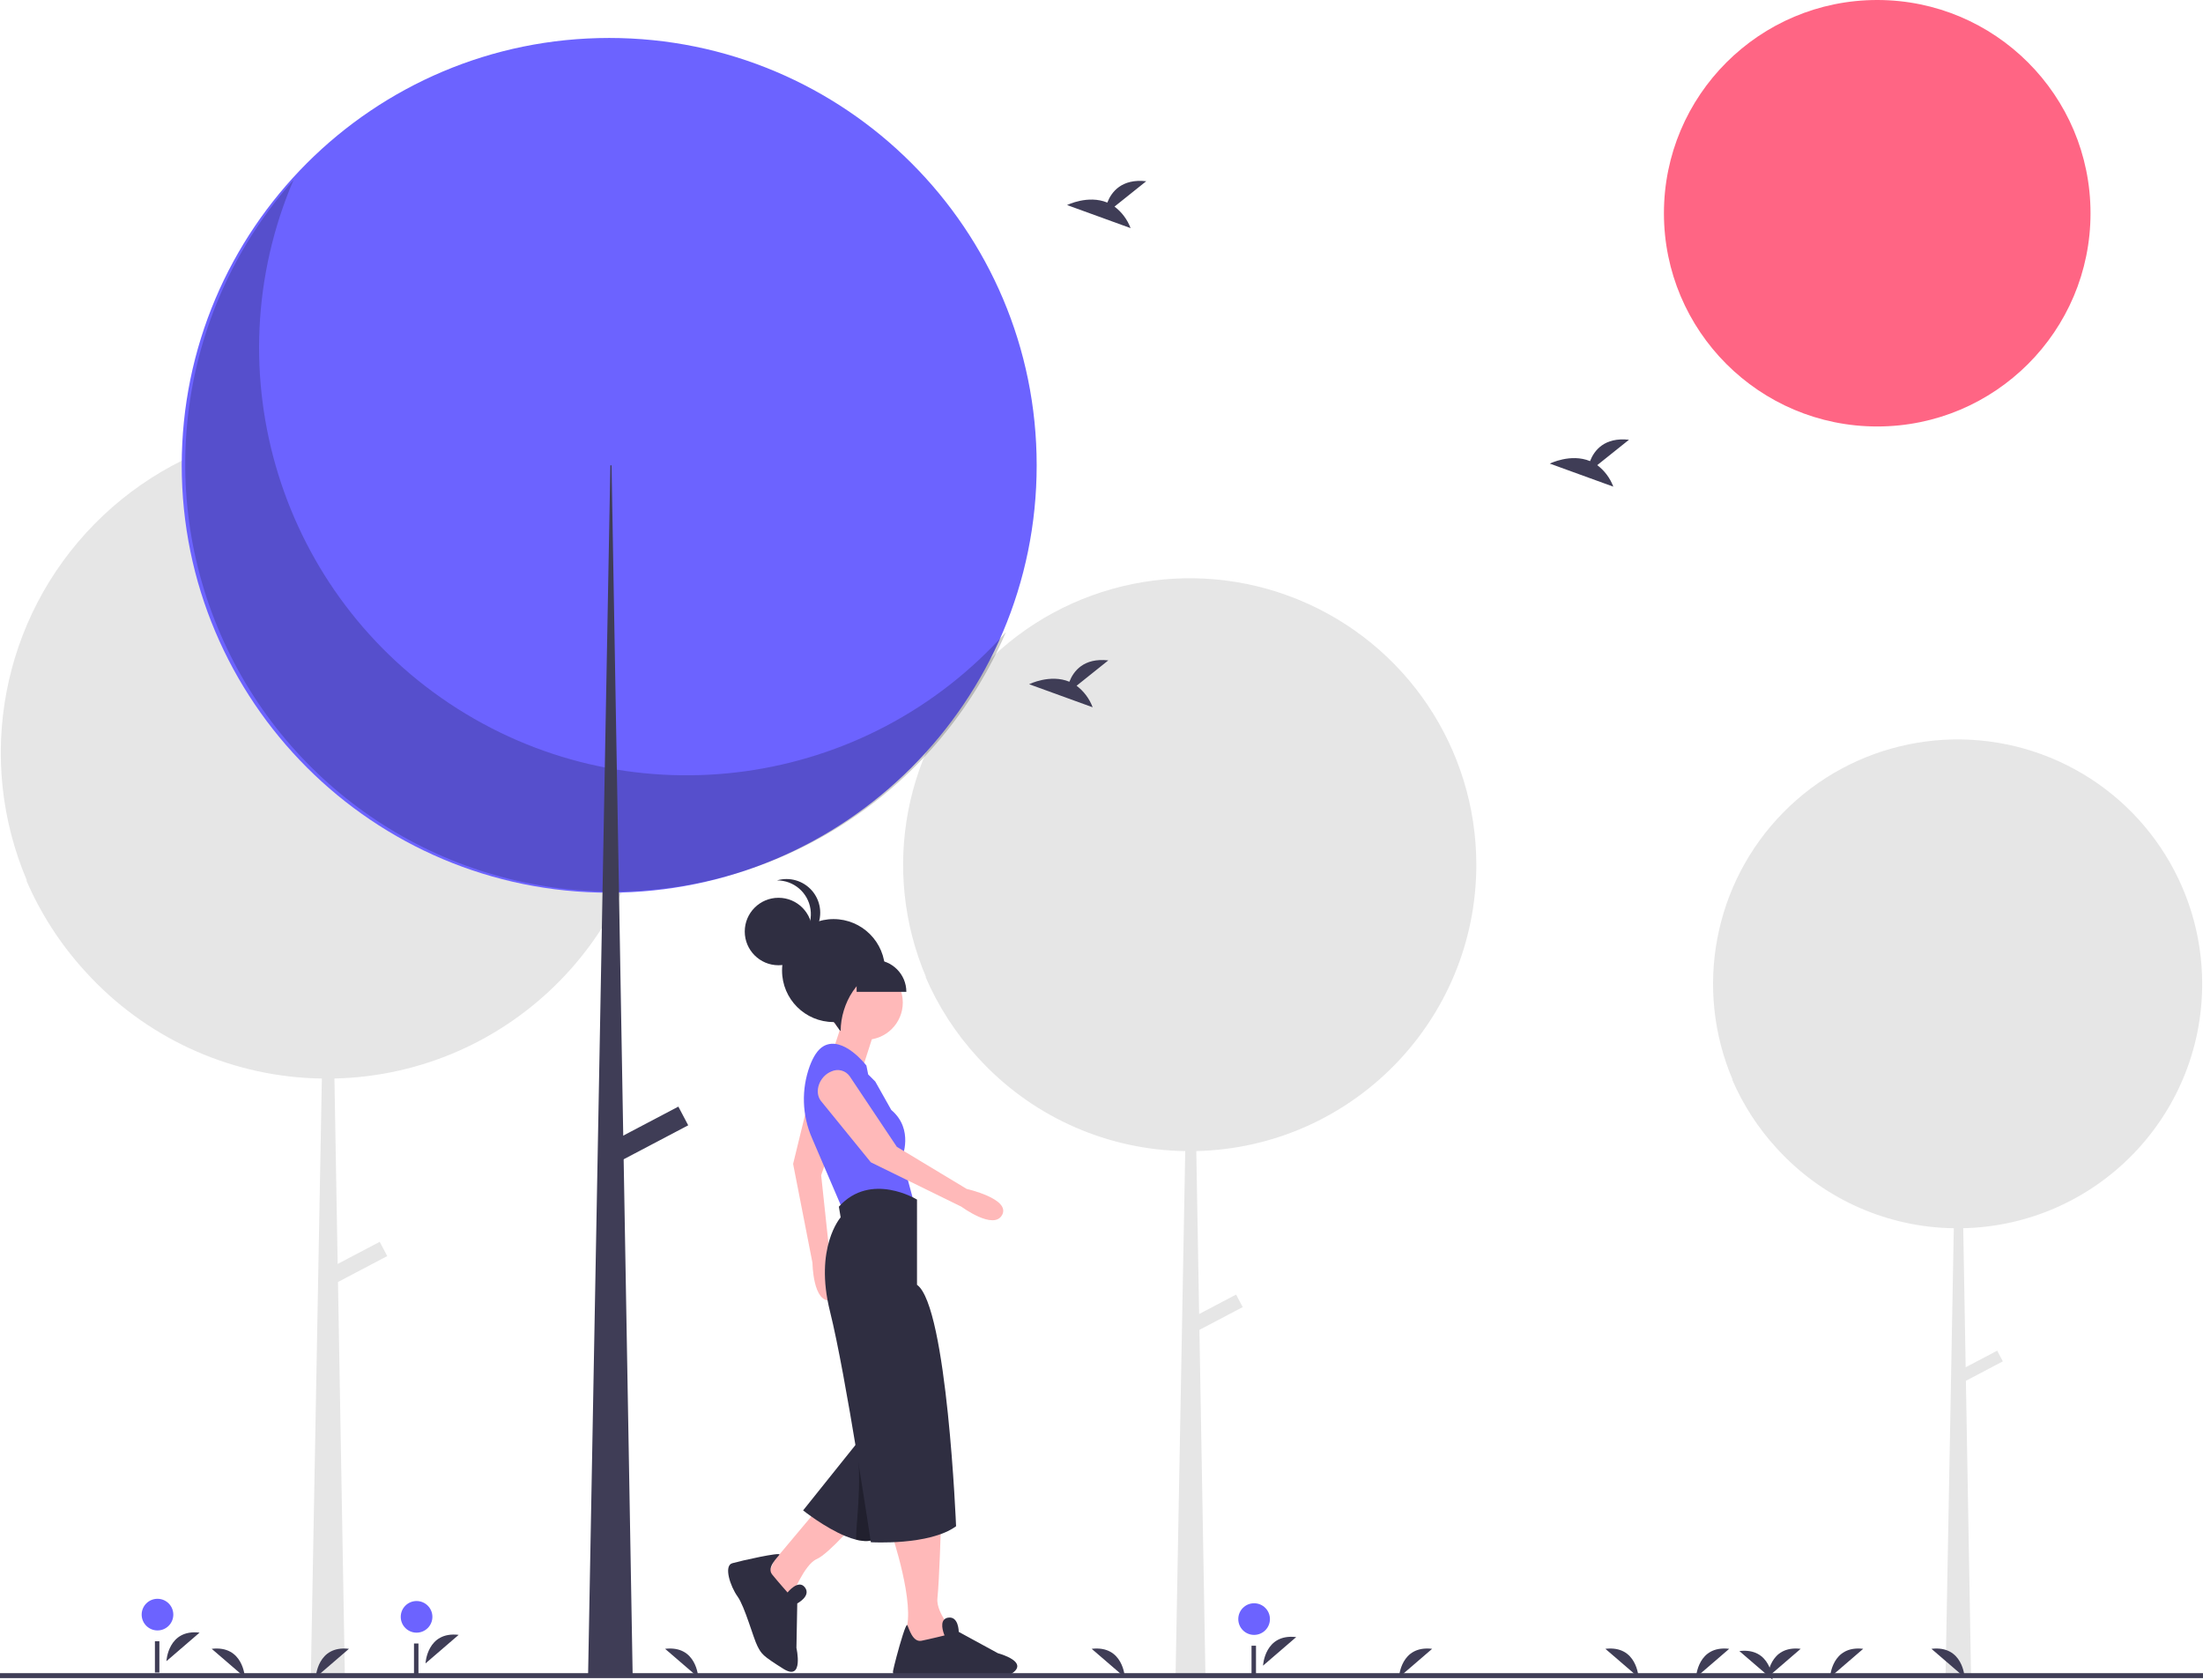
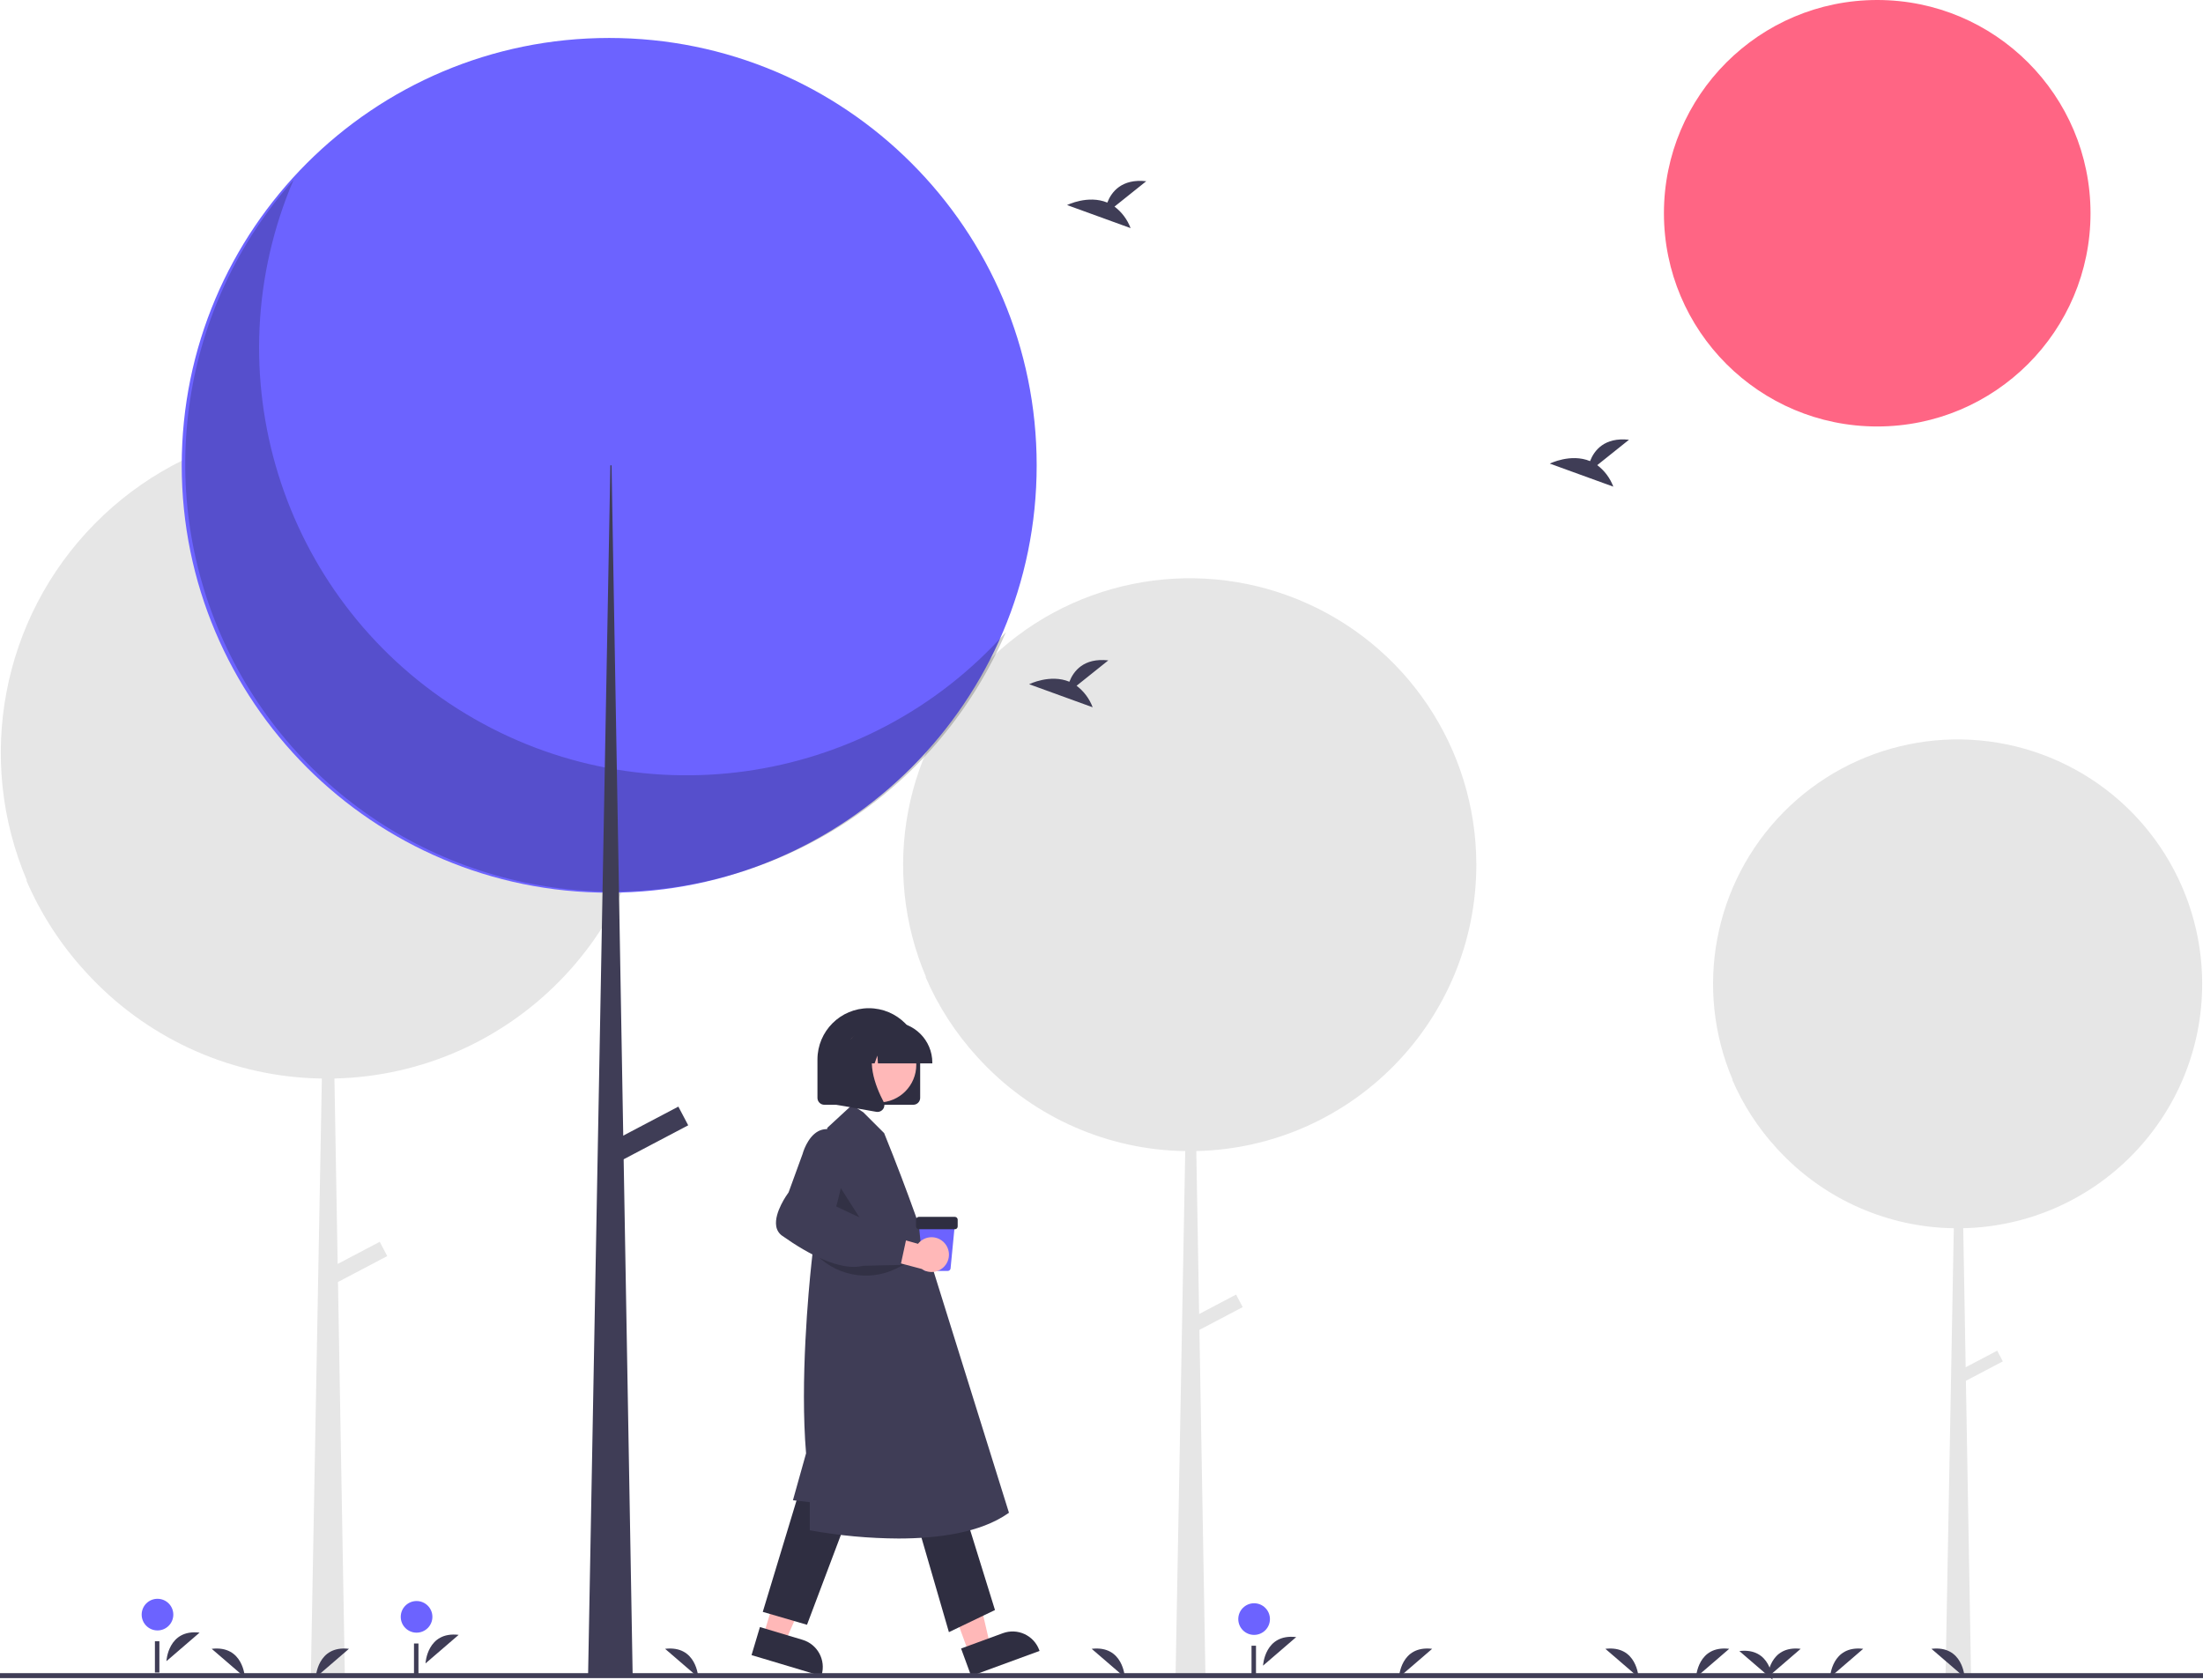
- <svg xmlns="http://www.w3.org/2000/svg" id="a3fec48f-3481-4190-9b24-b4f8cfdaa861" data-name="Layer 1" width="888" height="677.207" viewBox="0 0 888 677.207">
-   <path d="M1043.675,508.056A98.58,98.58,0,1,0,854.454,546.865c-.096-.107-.196-.211-.292-.319a98.666,98.666,0,0,0,17.954,27.783c.022.025.045.049.068.073.606.66,1.215,1.317,1.838,1.96a98.28,98.28,0,0,0,69.529,30.254L940.22,787.545h10.291l-2.083-119.415,14.887-7.838-2.271-4.314-12.711,6.692-.978-56.064A98.578,98.578,0,0,0,1043.675,508.056Z" transform="translate(-156 -111.3965)" fill="#e6e6e6" />
+ <svg xmlns="http://www.w3.org/2000/svg" id="afcd27bc-9e58-484b-acf0-96ac0ca03cce" data-name="Layer 1" width="888" height="677.207" viewBox="0 0 888 677.207">
+   <polygon points="307.693 659.535 316.417 662.148 330.648 629.74 317.772 625.884 307.693 659.535" fill="#ffb8b8" />
+   <path d="M462.32,767.416l17.182,5.146.001 0a11.431,11.431,0,0,1,7.669,14.229l-.107.356-28.131-8.426Z" transform="translate(-156 -111.3965)" fill="#2f2e41" />
+   <polygon points="390.602 666.663 399.153 663.528 391.13 629.055 378.51 633.682 390.602 666.663" fill="#ffb8b8" />
+   <path d="M543.398,776.067l16.839-6.174.001-0a11.431,11.431,0,0,1,14.666,6.797l.128.349L547.46,787.148Z" transform="translate(-156 -111.3965)" fill="#2f2e41" />
+   <polygon points="322.321 600.868 307.464 649.897 325.292 655.097 342.378 609.782 322.321 600.868" fill="#2f2e41" />
+   <polygon points="369.121 612.011 382.493 658.068 401.064 649.154 387.693 606.068 369.121 612.011" fill="#2f2e41" />
+   <path d="M518.162,731.714a203.98,203.98,0,0,1-35.458-3.27l-.298-.06v-11.33l-6.79-.754,5.3-18.928c-2.47-29.16,1.04-66.089,2.176-76.719.26-2.493.431-3.891.431-3.891l5.959-50.65,9.97-9.203,4.529,2.948,8.402,8.401c9.766,24.034,17.515,46.661,17.564,48.115l32.751,104.953-.221.156C551.106,729.51,533.77,731.714,518.162,731.714Z" transform="translate(-156 -111.3965)" fill="#3f3d56" />
+   <polygon points="337.708 477.181 335.418 491.475 350.921 497.87 337.708 477.181" opacity="0.2" />
+   <path d="M524.128,556.834H488.284a2.784,2.784,0,0,1-2.781-2.781v-15.45a20.703,20.703,0,0,1,41.406,0v15.45A2.784,2.784,0,0,1,524.128,556.834Z" transform="translate(-156 -111.3965)" fill="#2f2e41" />
+   <circle cx="354.164" cy="429.328" r="15.179" fill="#ffb8b8" />
+   <path d="M531.807,540.148H509.889l-.225-3.147-1.124,3.147h-3.375l-.445-6.237-2.227,6.237h-6.53v-.309a16.395,16.395,0,0,1,16.377-16.377H515.43a16.395,16.395,0,0,1,16.377,16.377Z" transform="translate(-156 -111.3965)" fill="#2f2e41" />
+   <path d="M509.71,559.718a2.841,2.841,0,0,1-.492-.043l-16.049-2.832V530.318h17.667l-.437.51c-6.086,7.097-1.501,18.606,1.774,24.834a2.74,2.74,0,0,1-.218,2.909A2.77,2.77,0,0,1,509.71,559.718Z" transform="translate(-156 -111.3965)" fill="#2f2e41" />
+   <path d="M538.029,623.83h-8.797a1.131,1.131,0,0,1-1.13-1.025l-1.761-18.049h14.579l-1.761,18.049A1.131,1.131,0,0,1,538.029,623.83Z" transform="translate(-156 -111.3965)" fill="#6c63ff" />
+   <path d="M540.896,607.027H526.364a1.137,1.137,0,0,1-1.135-1.135v-2.725a1.137,1.137,0,0,1,1.135-1.135h14.532a1.137,1.137,0,0,1,1.135,1.135v2.725A1.137,1.137,0,0,1,540.896,607.027Z" transform="translate(-156 -111.3965)" fill="#2f2e41" />
+   <path d="M483.892,616.064l0,0a27.881,27.881,0,0,0,33.468,6.765l3.304-1.635Z" transform="translate(-156 -111.3965)" opacity="0.2" />
+   <path d="M536.711,612.569a6.966,6.966,0,0,0-10.676.322l-15.326-4.302-4.886,8.676,21.728,5.772a7.004,7.004,0,0,0,9.16-10.467Z" transform="translate(-156 -111.3965)" fill="#ffb8b8" />
+   <path d="M500.139,622.197c-7.286.001-17.145-4.271-28.849-12.546a5.731,5.731,0,0,1-2.413-3.928c-.863-5.469,4.471-12.863,4.995-13.572l5.608-15.401c.065-.25,1.872-6.914,6.409-9.284a7.438,7.438,0,0,1,6.214-.265c8.642,3.147,1.894,27.448.968,30.635l11.45,5.389,7.271,4.635,9.958,1.042-2.704,12.512-15.123.34A15.434,15.434,0,0,1,500.139,622.197Z" transform="translate(-156 -111.3965)" fill="#3f3d56" />
+   <path d="M1043.675,508.056A98.58,98.58,0,1,0,854.454,546.865c-.096-.107-.196-.211-.292-.319a98.666,98.666,0,0,0,17.954,27.783c.022.025.045.049.068.073.606.66,1.215,1.317,1.838,1.96a98.28,98.28,0,0,0,69.529,30.254l-3.331,180.929h10.291l-2.083-119.415,14.887-7.838-2.271-4.314-12.711,6.692-.978-56.064A98.578,98.578,0,0,0,1043.675,508.056Z" transform="translate(-156 -111.3965)" fill="#e6e6e6" />
  <path d="M751.087,460.008a115.526,115.526,0,1,0-221.75,45.481c-.113-.126-.23-.248-.342-.374a115.628,115.628,0,0,0,21.041,32.559c.026.029.053.057.08.086.71.773,1.423,1.543,2.154,2.297a115.176,115.176,0,0,0,81.482,35.454l-3.904,212.033h12.06l-2.441-139.944,17.446-9.185-2.661-5.055-14.896,7.842-1.146-65.702A115.525,115.525,0,0,0,751.087,460.008Z" transform="translate(-156 -111.3965)" fill="#e6e6e6" />
  <path d="M419.259,414.815A131.467,131.467,0,1,0,166.912,466.571c-.129-.143-.261-.282-.389-.426a131.582,131.582,0,0,0,23.944,37.051c.03.033.061.065.091.098.808.88,1.62,1.756,2.451,2.614a131.068,131.068,0,0,0,92.725,40.346L281.291,787.545h13.725L292.238,628.291,312.091,617.839l-3.029-5.753-16.952,8.925-1.304-74.767A131.465,131.465,0,0,0,419.259,414.815Z" transform="translate(-156 -111.3965)" fill="#e6e6e6" />
  <circle cx="756.685" cy="85.976" r="85.976" fill="#ff6584" />
  <circle cx="245.559" cy="187.616" r="172.312" fill="#6c63ff" />
-   <path d="M274.329,183.922A172.325,172.325,0,0,0,561.452,366.292,172.327,172.327,0,1,1,274.329,183.922Z" transform="translate(-156 -111.3965)" opacity="0.2" />
+   <path d="M274.329,183.922A172.325,172.325,0,0,0,561.452,366.292,172.327,172.327,0,1,1,274.329,183.922Z" transform="translate(-156 -111.3965)" opacity="0.2" style="isolation:isolate" />
  <polygon points="246.032 187.616 246.506 187.616 255.027 676.148 237.038 676.148 246.032 187.616" fill="#3f3d56" />
-   <rect x="412.92" y="552.746" width="8.521" height="32.19" transform="translate(570.1773 -176.701) rotate(62.23413)" fill="#3f3d56" />
+   <rect x="401.085" y="564.581" width="32.19" height="8.521" transform="translate(-372.9656 148.4482) rotate(-27.76587)" fill="#3f3d56" />
  <path d="M665.115,782.975s.622-13.027,13.366-11.513" transform="translate(-156 -111.3965)" fill="#3f3d56" />
  <circle cx="505.514" cy="652.803" r="6.379" fill="#6c63ff" />
  <rect x="504.476" y="663.545" width="1.801" height="12.604" fill="#3f3d56" />
  <path d="M223.083,781.174s.622-13.027,13.366-11.513" transform="translate(-156 -111.3965)" fill="#3f3d56" />
  <circle cx="63.482" cy="651.003" r="6.379" fill="#6c63ff" />
  <rect x="62.444" y="661.744" width="1.801" height="12.604" fill="#3f3d56" />
  <path d="M327.514,782.075s.622-13.027,13.366-11.513" transform="translate(-156 -111.3965)" fill="#3f3d56" />
  <circle cx="167.913" cy="651.903" r="6.379" fill="#6c63ff" />
  <rect x="166.875" y="662.644" width="1.801" height="12.604" fill="#3f3d56" />
  <path d="M605.243,194.695l12.795-10.233c-9.94-1.097-14.024,4.324-15.695,8.615-7.765-3.224-16.219,1.001-16.219,1.001l25.6,9.294A19.372,19.372,0,0,0,605.243,194.695Z" transform="translate(-156 -111.3965)" fill="#3f3d56" />
  <path d="M799.827,298.936l12.795-10.233c-9.94-1.097-14.024,4.324-15.695,8.615-7.765-3.224-16.219,1.001-16.219,1.001l25.6,9.294A19.372,19.372,0,0,0,799.827,298.936Z" transform="translate(-156 -111.3965)" fill="#3f3d56" />
  <path d="M589.955,387.889l12.795-10.233c-9.94-1.097-14.024,4.324-15.695,8.615-7.765-3.224-16.219,1.001-16.219,1.001l25.6,9.294A19.372,19.372,0,0,0,589.955,387.889Z" transform="translate(-156 -111.3965)" fill="#3f3d56" />
-   <path d="M515.255,729.276s10.021,29.348,5.726,40.085l12.884,11.453,7.874-10.021s-8.59-8.59-7.874-15.032,1.432-29.348,1.432-29.348Z" transform="translate(-156 -111.3965)" fill="#ffb9b9" />
-   <path d="M563.21,786.536c-.585.342-1.143.666-1.657.963H517.125a2.345,2.345,0,0,1-1.152-2.395c.207-1.062.738-3.223,1.395-5.708,1.557-5.879,3.844-13.576,4.339-12.757a.009.009,0,0,1,.009.009c.693,1.278,2.125,7.004,5.708,6.293,3.583-.72,9.309-2.152,9.309-2.152s-2.044-4.591-.09-6.446a2.738,2.738,0,0,1,1.521-.711c4.294-.711,4.294,5.726,4.294,5.726l15.746,8.589a26.155,26.155,0,0,1,3.961,1.449C565.362,780.891,568.521,783.448,563.21,786.536Z" transform="translate(-156 -111.3965)" fill="#2f2e41" />
-   <path d="M486.623,718.539l-18.611,22.19-5.011,11.453,6.442,5.011,5.726-2.147s5.011-12.884,10.021-15.032S502.371,723.549,502.371,723.549Z" transform="translate(-156 -111.3965)" fill="#ffb9b9" />
-   <path d="M525.634,701.51l-9.491,17.594-6.8,12.598c-2.176,1.296-5.075,1.274-8.196.508a31.391,31.391,0,0,1-4.266-1.424c-8.518-3.486-17.158-10.408-17.158-10.408L496.072,699.949l5.34-6.664,1.267-1.589,6.106,2.613,10.773,4.603Z" transform="translate(-156 -111.3965)" fill="#2f2e41" />
-   <path d="M483.274,549.581l-7.582,31.1,7.804,39.9s.192,16.311,7.344,15.073-.343-17.688-.343-17.688l-3.498-32.716L498.184,552.929a5.939,5.939,0,0,0-2.862-7.032h0C490.893,543.193,484.6,545.117,483.274,549.581Z" transform="translate(-156 -111.3965)" fill="#ffb9b9" />
-   <path d="M509.887,522.768l-6.442,20.042-12.169-6.442s5.011-14.316,5.011-16.463S509.887,522.768,509.887,522.768Z" transform="translate(-156 -111.3965)" fill="#ffb9b9" />
-   <circle cx="348.876" cy="404.213" r="15.032" fill="#ffb9b9" />
-   <path d="M508.813,547.463,505.95,544.6l-.716-3.579s-9.305-12.169-17.179-7.874c-2.461,1.342-4.292,4.432-5.647,8.046a39.085,39.085,0,0,0,.899,29.072l12.622,29.451,28.632-2.863-5.011-18.611s5.011-11.453-4.295-19.327Z" transform="translate(-156 -111.3965)" fill="#6c63ff" />
-   <path d="M525.634,701.51l-9.491,17.594-6.8,12.598c-2.176,1.296-5.075,1.274-8.196.508-.544-3.622,2.706-22.762.15-38.367l.115-.558,1.267-1.589,6.106,2.613,10.773,4.603Z" transform="translate(-156 -111.3965)" opacity="0.3" />
-   <path d="M525.634,595.063s-18.611-11.453-31.495,2.863l.716,4.295s-10.737,12.169-4.295,37.937,16.463,93.054,16.463,93.054,23.621,1.432,34.358-6.442c0,0-3.579-88.759-15.748-97.349Z" transform="translate(-156 -111.3965)" fill="#2f2e41" />
-   <path d="M486.827,555.196l20.197,24.836,36.506,17.895s13.111,9.704,16.447,3.258-14.3-10.416-14.3-10.416l-28.18-16.984-18.992-28.444a5.939,5.939,0,0,0-7.332-1.969h0C486.342,545.265,484.071,551.442,486.827,555.196Z" transform="translate(-156 -111.3965)" fill="#ffb9b9" />
-   <path d="M473.446,753.472s4.388-5.518,7.009-2.041-3.091,6.456-3.091,6.456l-.332,17.935s3.117,13.713-5.298,8.415-8.746-5.933-10.402-9.106-5.076-15.921-8.028-20.032-5.655-12.389-2.151-13.41,19.838-4.654,19.025-3.444-5.229,5.128-2.939,7.97S473.446,753.472,473.446,753.472Z" transform="translate(-156 -111.3965)" fill="#2f2e41" />
-   <path d="M512.749,502.78c0-.018.001-.036.001-.055a20.758,20.758,0,1,0-20.758,20.758c.482,0,2.389,3.611,2.863,3.579C494.884,516.105,501.972,503.516,512.749,502.78Z" transform="translate(-156 -111.3965)" fill="#2f2e41" />
-   <circle cx="313.802" cy="375.582" r="13.6" fill="#2f2e41" />
-   <path d="M469.178,466.376a13.581,13.581,0,0,1,3.88,26.622,13.59,13.59,0,1,0-3.88-26.622Z" transform="translate(-156 -111.3965)" fill="#2f2e41" />
-   <path d="M345.297,387.034h7.158a12.884,12.884,0,0,1,12.884,12.884v0a0,0,0,0,1,0,0H345.297a0,0,0,0,1,0,0V387.034A0,0,0,0,1,345.297,387.034Z" fill="#2f2e41" />
  <path d="M839.655,787.703s.622-13.027,13.366-11.513" transform="translate(-156 -111.3965)" fill="#3f3d56" />
  <path d="M719.919,787.703s.622-13.027,13.366-11.513" transform="translate(-156 -111.3965)" fill="#3f3d56" />
  <path d="M283.289,787.703s.622-13.027,13.366-11.513" transform="translate(-156 -111.3965)" fill="#3f3d56" />
  <path d="M893.671,787.703s.622-13.027,13.366-11.513" transform="translate(-156 -111.3965)" fill="#3f3d56" />
  <path d="M868.464,787.703s.622-13.027,13.366-11.513" transform="translate(-156 -111.3965)" fill="#3f3d56" />
  <path d="M816.465,787.703s-.622-13.027-13.366-11.513" transform="translate(-156 -111.3965)" fill="#3f3d56" />
  <path d="M609.403,787.703s-.622-13.027-13.366-11.513" transform="translate(-156 -111.3965)" fill="#3f3d56" />
  <path d="M437.452,787.703s-.622-13.027-13.366-11.513" transform="translate(-156 -111.3965)" fill="#3f3d56" />
  <path d="M254.697,787.703s-.622-13.027-13.366-11.513" transform="translate(-156 -111.3965)" fill="#3f3d56" />
  <path d="M947.904,787.703s-.622-13.027-13.366-11.513" transform="translate(-156 -111.3965)" fill="#3f3d56" />
  <path d="M870.481,788.604s-.622-13.027-13.366-11.513" transform="translate(-156 -111.3965)" fill="#3f3d56" />
  <rect y="674.604" width="888" height="2" fill="#3f3d56" />
</svg>
